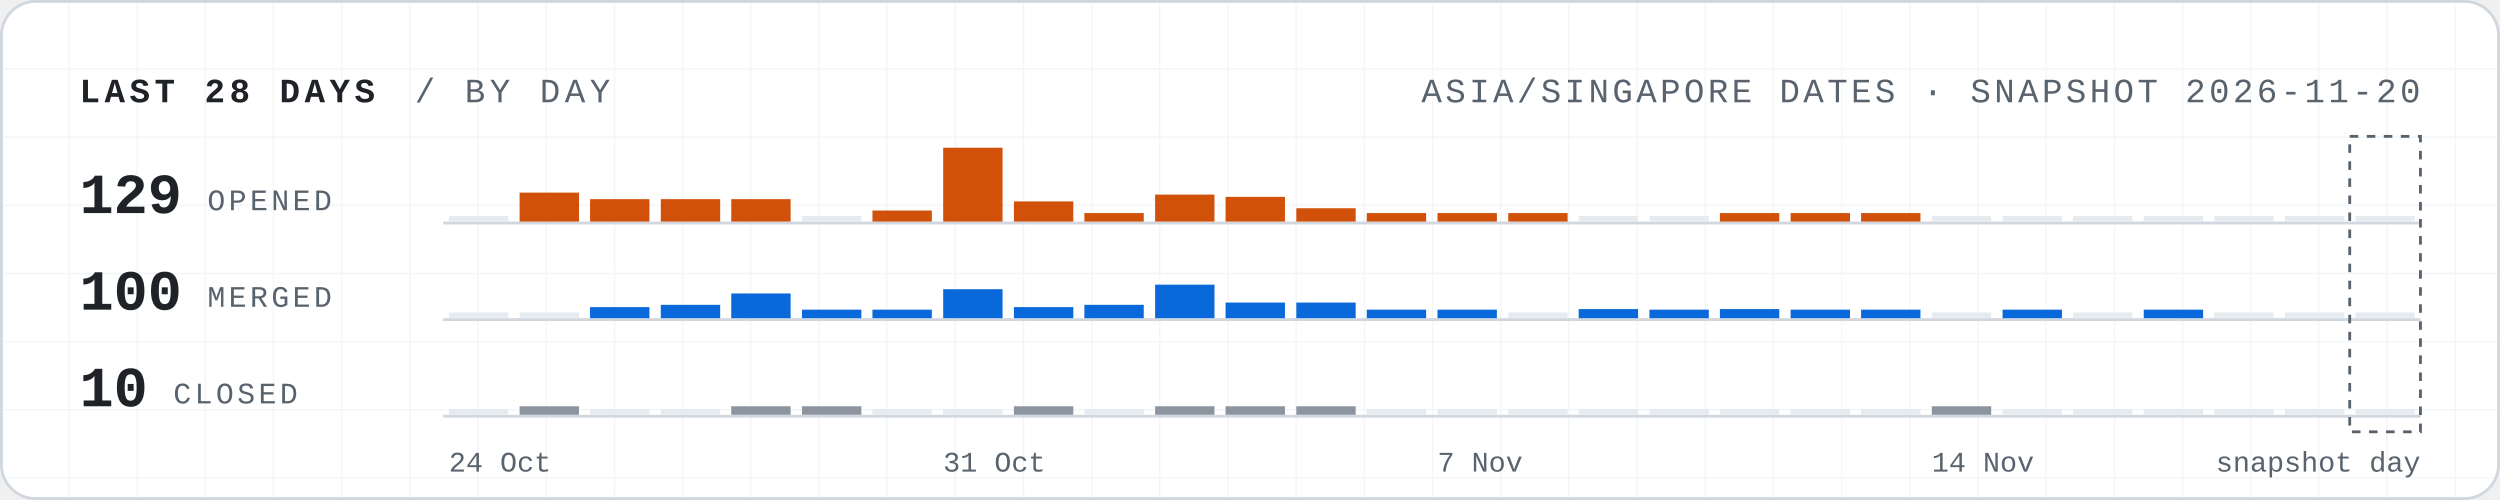
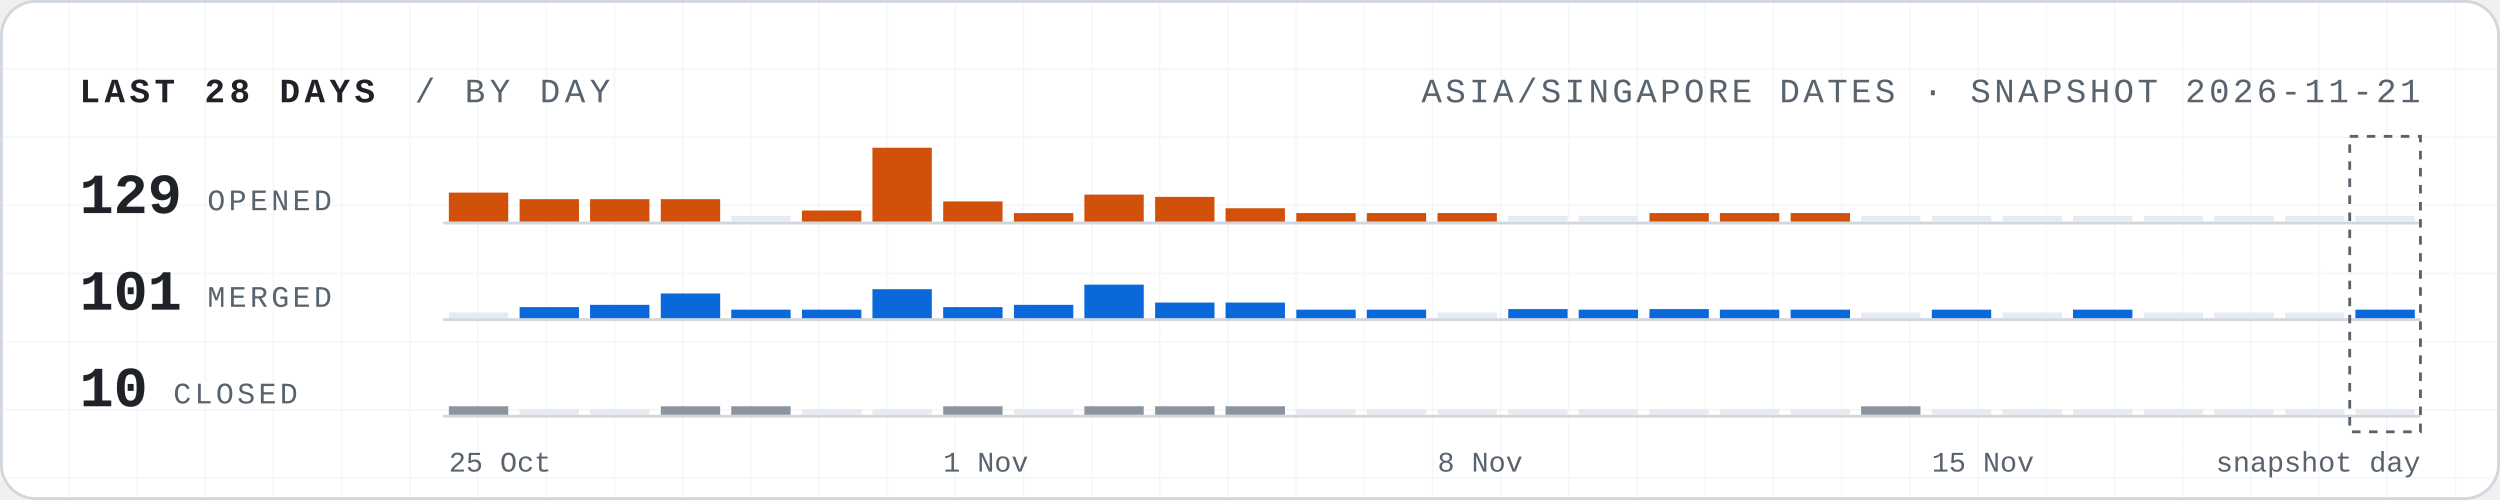
- <svg xmlns="http://www.w3.org/2000/svg" viewBox="0 0 880 176" width="880" height="176" role="img" aria-label="Daily activity from 2026-10-24 to 2026-11-20, Asia/Singapore dates: 129 pull requests opened, 100 merged and 10 closed without merge. Each event is dated by when it happened.">
+ <svg xmlns="http://www.w3.org/2000/svg" viewBox="0 0 880 176" width="880" height="176" role="img" aria-label="Daily activity from 2026-10-25 to 2026-11-21, Asia/Singapore dates: 129 pull requests opened, 101 merged and 10 closed without merge. Each event is dated by when it happened.">
  <style>.mono{font-family:ui-monospace, SFMono-Regular, 'SF Mono', Menlo, Consolas, 'Liberation Mono', monospace}.sans{font-family:-apple-system, BlinkMacSystemFont, 'Segoe UI', 'Noto Sans', Helvetica, Arial, sans-serif}.bar{transform-box:fill-box;transform-origin:50% 100%;animation:rise .9s cubic-bezier(.2,.7,.2,1) both}@keyframes rise{from{transform:scaleY(0)}to{transform:scaleY(1)}}@media (prefers-reduced-motion:reduce){.bar{animation:none}}</style>
  <defs>
    <pattern id="a-light" width="24" height="24" patternUnits="userSpaceOnUse">
      <path d="M24 0H0V24" fill="none" stroke="#f3f5f7" stroke-width="1" />
    </pattern>
  </defs>
  <rect x="0.5" y="0.5" width="879" height="175" rx="12" fill="#ffffff" stroke="#d0d7de" />
  <rect x="1" y="1" width="878" height="174" rx="12" fill="url(#a-light)" />
  <text class="mono" x="28" y="36" font-size="12" font-weight="700" letter-spacing="1.6" fill="#1f2328">LAST 28 DAYS</text>
  <text class="mono" x="146" y="36" font-size="12" letter-spacing="1.6" fill="#59636e">/ BY DAY</text>
-   <text class="mono" x="852" y="36" font-size="12" letter-spacing="1.2" fill="#59636e" text-anchor="end">ASIA/SINGAPORE DATES · SNAPSHOT 2026-11-20</text>
+   <text class="mono" x="852" y="36" font-size="12" letter-spacing="1.2" fill="#59636e" text-anchor="end">ASIA/SINGAPORE DATES · SNAPSHOT 2026-11-21</text>
  <text class="mono" x="28" y="75" font-size="20" font-weight="700" fill="#1f2328">129</text>
  <text class="mono" x="73" y="74" font-size="10.5" letter-spacing="1.2" fill="#59636e">OPENED</text>
  <path d="M156 78.5H852" stroke="#d0d7de" stroke-width="1" />
-   <rect x="158.0" y="76" width="20.9" height="2" fill="#e6ebf0" />
-   <rect class="bar" x="182.9" y="67.8" width="20.9" height="10.2" fill="#d1510b" style="animation-delay:18ms" />
+   <rect class="bar" x="158.0" y="67.8" width="20.9" height="10.2" fill="#d1510b" style="animation-delay:0ms" />
+   <rect class="bar" x="182.9" y="70.1" width="20.9" height="7.9" fill="#d1510b" style="animation-delay:18ms" />
  <rect class="bar" x="207.7" y="70.1" width="20.9" height="7.9" fill="#d1510b" style="animation-delay:36ms" />
  <rect class="bar" x="232.6" y="70.1" width="20.9" height="7.9" fill="#d1510b" style="animation-delay:54ms" />
-   <rect class="bar" x="257.4" y="70.1" width="20.9" height="7.9" fill="#d1510b" style="animation-delay:72ms" />
-   <rect x="282.3" y="76" width="20.9" height="2" fill="#e6ebf0" />
-   <rect class="bar" x="307.1" y="74.1" width="20.9" height="3.9" fill="#d1510b" style="animation-delay:108ms" />
-   <rect class="bar" x="332.0" y="52.0" width="20.9" height="26.0" fill="#d1510b" style="animation-delay:126ms" />
-   <rect class="bar" x="356.9" y="70.9" width="20.9" height="7.1" fill="#d1510b" style="animation-delay:144ms" />
-   <rect class="bar" x="381.7" y="75.0" width="20.9" height="3.0" fill="#d1510b" style="animation-delay:162ms" />
-   <rect class="bar" x="406.6" y="68.5" width="20.9" height="9.5" fill="#d1510b" style="animation-delay:180ms" />
-   <rect class="bar" x="431.4" y="69.3" width="20.9" height="8.7" fill="#d1510b" style="animation-delay:198ms" />
-   <rect class="bar" x="456.3" y="73.3" width="20.9" height="4.7" fill="#d1510b" style="animation-delay:216ms" />
+   <rect x="257.4" y="76" width="20.9" height="2" fill="#e6ebf0" />
+   <rect class="bar" x="282.3" y="74.1" width="20.9" height="3.9" fill="#d1510b" style="animation-delay:90ms" />
+   <rect class="bar" x="307.1" y="52.0" width="20.9" height="26.0" fill="#d1510b" style="animation-delay:108ms" />
+   <rect class="bar" x="332.0" y="70.9" width="20.9" height="7.1" fill="#d1510b" style="animation-delay:126ms" />
+   <rect class="bar" x="356.9" y="75.0" width="20.9" height="3.0" fill="#d1510b" style="animation-delay:144ms" />
+   <rect class="bar" x="381.7" y="68.5" width="20.9" height="9.5" fill="#d1510b" style="animation-delay:162ms" />
+   <rect class="bar" x="406.6" y="69.3" width="20.9" height="8.7" fill="#d1510b" style="animation-delay:180ms" />
+   <rect class="bar" x="431.4" y="73.3" width="20.9" height="4.7" fill="#d1510b" style="animation-delay:198ms" />
+   <rect class="bar" x="456.3" y="75.0" width="20.9" height="3.0" fill="#d1510b" style="animation-delay:216ms" />
  <rect class="bar" x="481.1" y="75.0" width="20.9" height="3.0" fill="#d1510b" style="animation-delay:234ms" />
  <rect class="bar" x="506.0" y="75.0" width="20.9" height="3.0" fill="#d1510b" style="animation-delay:252ms" />
-   <rect class="bar" x="530.9" y="75.0" width="20.9" height="3.0" fill="#d1510b" style="animation-delay:270ms" />
+   <rect x="530.9" y="76" width="20.9" height="2" fill="#e6ebf0" />
  <rect x="555.7" y="76" width="20.9" height="2" fill="#e6ebf0" />
-   <rect x="580.6" y="76" width="20.9" height="2" fill="#e6ebf0" />
+   <rect class="bar" x="580.6" y="75.0" width="20.9" height="3.0" fill="#d1510b" style="animation-delay:306ms" />
  <rect class="bar" x="605.4" y="75.0" width="20.9" height="3.0" fill="#d1510b" style="animation-delay:324ms" />
  <rect class="bar" x="630.3" y="75.0" width="20.9" height="3.0" fill="#d1510b" style="animation-delay:342ms" />
-   <rect class="bar" x="655.1" y="75.0" width="20.9" height="3.0" fill="#d1510b" style="animation-delay:360ms" />
+   <rect x="655.1" y="76" width="20.9" height="2" fill="#e6ebf0" />
  <rect x="680.0" y="76" width="20.9" height="2" fill="#e6ebf0" />
  <rect x="704.9" y="76" width="20.9" height="2" fill="#e6ebf0" />
  <rect x="729.7" y="76" width="20.9" height="2" fill="#e6ebf0" />
  <rect x="754.6" y="76" width="20.9" height="2" fill="#e6ebf0" />
  <rect x="779.4" y="76" width="20.9" height="2" fill="#e6ebf0" />
  <rect x="804.3" y="76" width="20.9" height="2" fill="#e6ebf0" />
  <rect x="829.1" y="76" width="20.9" height="2" fill="#e6ebf0" />
-   <text class="mono" x="28" y="109" font-size="20" font-weight="700" fill="#1f2328">100</text>
+   <text class="mono" x="28" y="109" font-size="20" font-weight="700" fill="#1f2328">101</text>
  <text class="mono" x="73" y="108" font-size="10.5" letter-spacing="1.2" fill="#59636e">MERGED</text>
  <path d="M156 112.5H852" stroke="#d0d7de" stroke-width="1" />
  <rect x="158.0" y="110" width="20.9" height="2" fill="#e6ebf0" />
-   <rect x="182.9" y="110" width="20.9" height="2" fill="#e6ebf0" />
-   <rect class="bar" x="207.7" y="108.1" width="20.9" height="3.9" fill="#0969da" style="animation-delay:36ms" />
-   <rect class="bar" x="232.6" y="107.3" width="20.9" height="4.7" fill="#0969da" style="animation-delay:54ms" />
-   <rect class="bar" x="257.4" y="103.3" width="20.9" height="8.7" fill="#0969da" style="animation-delay:72ms" />
+   <rect class="bar" x="182.9" y="108.1" width="20.9" height="3.9" fill="#0969da" style="animation-delay:18ms" />
+   <rect class="bar" x="207.7" y="107.3" width="20.9" height="4.7" fill="#0969da" style="animation-delay:36ms" />
+   <rect class="bar" x="232.6" y="103.3" width="20.9" height="8.7" fill="#0969da" style="animation-delay:54ms" />
+   <rect class="bar" x="257.4" y="109.0" width="20.9" height="3.0" fill="#0969da" style="animation-delay:72ms" />
  <rect class="bar" x="282.3" y="109.0" width="20.9" height="3.0" fill="#0969da" style="animation-delay:90ms" />
-   <rect class="bar" x="307.1" y="109.0" width="20.9" height="3.0" fill="#0969da" style="animation-delay:108ms" />
-   <rect class="bar" x="332.0" y="101.8" width="20.9" height="10.2" fill="#0969da" style="animation-delay:126ms" />
-   <rect class="bar" x="356.9" y="108.1" width="20.9" height="3.9" fill="#0969da" style="animation-delay:144ms" />
-   <rect class="bar" x="381.7" y="107.3" width="20.9" height="4.7" fill="#0969da" style="animation-delay:162ms" />
-   <rect class="bar" x="406.6" y="100.2" width="20.9" height="11.8" fill="#0969da" style="animation-delay:180ms" />
+   <rect class="bar" x="307.1" y="101.8" width="20.9" height="10.2" fill="#0969da" style="animation-delay:108ms" />
+   <rect class="bar" x="332.0" y="108.1" width="20.9" height="3.9" fill="#0969da" style="animation-delay:126ms" />
+   <rect class="bar" x="356.9" y="107.3" width="20.9" height="4.7" fill="#0969da" style="animation-delay:144ms" />
+   <rect class="bar" x="381.7" y="100.2" width="20.9" height="11.8" fill="#0969da" style="animation-delay:162ms" />
+   <rect class="bar" x="406.6" y="106.5" width="20.9" height="5.5" fill="#0969da" style="animation-delay:180ms" />
  <rect class="bar" x="431.4" y="106.5" width="20.9" height="5.5" fill="#0969da" style="animation-delay:198ms" />
-   <rect class="bar" x="456.3" y="106.5" width="20.9" height="5.5" fill="#0969da" style="animation-delay:216ms" />
+   <rect class="bar" x="456.3" y="109.0" width="20.9" height="3.0" fill="#0969da" style="animation-delay:216ms" />
  <rect class="bar" x="481.1" y="109.0" width="20.9" height="3.0" fill="#0969da" style="animation-delay:234ms" />
-   <rect class="bar" x="506.0" y="109.0" width="20.9" height="3.0" fill="#0969da" style="animation-delay:252ms" />
-   <rect x="530.9" y="110" width="20.9" height="2" fill="#e6ebf0" />
-   <rect class="bar" x="555.7" y="108.8" width="20.9" height="3.2" fill="#0969da" style="animation-delay:288ms" />
-   <rect class="bar" x="580.6" y="109.0" width="20.9" height="3.0" fill="#0969da" style="animation-delay:306ms" />
-   <rect class="bar" x="605.4" y="108.8" width="20.9" height="3.2" fill="#0969da" style="animation-delay:324ms" />
+   <rect x="506.0" y="110" width="20.9" height="2" fill="#e6ebf0" />
+   <rect class="bar" x="530.9" y="108.8" width="20.9" height="3.2" fill="#0969da" style="animation-delay:270ms" />
+   <rect class="bar" x="555.7" y="109.0" width="20.9" height="3.0" fill="#0969da" style="animation-delay:288ms" />
+   <rect class="bar" x="580.6" y="108.8" width="20.9" height="3.2" fill="#0969da" style="animation-delay:306ms" />
+   <rect class="bar" x="605.4" y="109.0" width="20.9" height="3.0" fill="#0969da" style="animation-delay:324ms" />
  <rect class="bar" x="630.3" y="109.0" width="20.9" height="3.0" fill="#0969da" style="animation-delay:342ms" />
-   <rect class="bar" x="655.1" y="109.0" width="20.9" height="3.0" fill="#0969da" style="animation-delay:360ms" />
-   <rect x="680.0" y="110" width="20.9" height="2" fill="#e6ebf0" />
-   <rect class="bar" x="704.9" y="109.0" width="20.9" height="3.0" fill="#0969da" style="animation-delay:396ms" />
-   <rect x="729.7" y="110" width="20.9" height="2" fill="#e6ebf0" />
-   <rect class="bar" x="754.6" y="109.0" width="20.9" height="3.0" fill="#0969da" style="animation-delay:432ms" />
+   <rect x="655.1" y="110" width="20.9" height="2" fill="#e6ebf0" />
+   <rect class="bar" x="680.0" y="109.0" width="20.9" height="3.0" fill="#0969da" style="animation-delay:378ms" />
+   <rect x="704.9" y="110" width="20.9" height="2" fill="#e6ebf0" />
+   <rect class="bar" x="729.7" y="109.0" width="20.9" height="3.0" fill="#0969da" style="animation-delay:414ms" />
+   <rect x="754.6" y="110" width="20.9" height="2" fill="#e6ebf0" />
  <rect x="779.4" y="110" width="20.9" height="2" fill="#e6ebf0" />
  <rect x="804.3" y="110" width="20.9" height="2" fill="#e6ebf0" />
-   <rect x="829.1" y="110" width="20.9" height="2" fill="#e6ebf0" />
+   <rect class="bar" x="829.1" y="109.0" width="20.9" height="3.0" fill="#0969da" style="animation-delay:486ms" />
  <text class="mono" x="28" y="143" font-size="20" font-weight="700" fill="#1f2328">10</text>
  <text class="mono" x="61" y="142" font-size="10.5" letter-spacing="1.2" fill="#59636e">CLOSED</text>
  <path d="M156 146.5H852" stroke="#d0d7de" stroke-width="1" />
-   <rect x="158.0" y="144" width="20.9" height="2" fill="#e6ebf0" />
-   <rect class="bar" x="182.9" y="143.0" width="20.9" height="3.0" fill="#8c959f" style="animation-delay:18ms" />
+   <rect class="bar" x="158.0" y="143.0" width="20.9" height="3.0" fill="#8c959f" style="animation-delay:0ms" />
+   <rect x="182.9" y="144" width="20.9" height="2" fill="#e6ebf0" />
  <rect x="207.7" y="144" width="20.9" height="2" fill="#e6ebf0" />
-   <rect x="232.6" y="144" width="20.9" height="2" fill="#e6ebf0" />
+   <rect class="bar" x="232.6" y="143.0" width="20.9" height="3.0" fill="#8c959f" style="animation-delay:54ms" />
  <rect class="bar" x="257.4" y="143.0" width="20.9" height="3.0" fill="#8c959f" style="animation-delay:72ms" />
-   <rect class="bar" x="282.3" y="143.0" width="20.9" height="3.0" fill="#8c959f" style="animation-delay:90ms" />
+   <rect x="282.3" y="144" width="20.9" height="2" fill="#e6ebf0" />
  <rect x="307.1" y="144" width="20.9" height="2" fill="#e6ebf0" />
-   <rect x="332.0" y="144" width="20.9" height="2" fill="#e6ebf0" />
-   <rect class="bar" x="356.9" y="143.0" width="20.9" height="3.0" fill="#8c959f" style="animation-delay:144ms" />
-   <rect x="381.7" y="144" width="20.9" height="2" fill="#e6ebf0" />
+   <rect class="bar" x="332.0" y="143.0" width="20.9" height="3.0" fill="#8c959f" style="animation-delay:126ms" />
+   <rect x="356.9" y="144" width="20.9" height="2" fill="#e6ebf0" />
+   <rect class="bar" x="381.7" y="143.0" width="20.9" height="3.0" fill="#8c959f" style="animation-delay:162ms" />
  <rect class="bar" x="406.6" y="143.0" width="20.9" height="3.0" fill="#8c959f" style="animation-delay:180ms" />
  <rect class="bar" x="431.4" y="143.0" width="20.9" height="3.0" fill="#8c959f" style="animation-delay:198ms" />
-   <rect class="bar" x="456.3" y="143.0" width="20.9" height="3.0" fill="#8c959f" style="animation-delay:216ms" />
+   <rect x="456.3" y="144" width="20.9" height="2" fill="#e6ebf0" />
  <rect x="481.1" y="144" width="20.9" height="2" fill="#e6ebf0" />
  <rect x="506.0" y="144" width="20.9" height="2" fill="#e6ebf0" />
  <rect x="530.9" y="144" width="20.9" height="2" fill="#e6ebf0" />
  <rect x="555.7" y="144" width="20.9" height="2" fill="#e6ebf0" />
  <rect x="580.6" y="144" width="20.9" height="2" fill="#e6ebf0" />
  <rect x="605.4" y="144" width="20.9" height="2" fill="#e6ebf0" />
  <rect x="630.3" y="144" width="20.9" height="2" fill="#e6ebf0" />
-   <rect x="655.1" y="144" width="20.9" height="2" fill="#e6ebf0" />
-   <rect class="bar" x="680.0" y="143.0" width="20.9" height="3.0" fill="#8c959f" style="animation-delay:378ms" />
+   <rect class="bar" x="655.1" y="143.0" width="20.9" height="3.0" fill="#8c959f" style="animation-delay:360ms" />
+   <rect x="680.0" y="144" width="20.9" height="2" fill="#e6ebf0" />
  <rect x="704.9" y="144" width="20.9" height="2" fill="#e6ebf0" />
  <rect x="729.7" y="144" width="20.9" height="2" fill="#e6ebf0" />
  <rect x="754.6" y="144" width="20.9" height="2" fill="#e6ebf0" />
  <rect x="779.4" y="144" width="20.9" height="2" fill="#e6ebf0" />
  <rect x="804.3" y="144" width="20.9" height="2" fill="#e6ebf0" />
  <rect x="829.1" y="144" width="20.9" height="2" fill="#e6ebf0" />
  <rect x="827.1" y="48" width="24.9" height="104" fill="none" stroke="#59636e" stroke-width="1" stroke-dasharray="3 3" />
-   <text class="mono" x="158.0" y="166" font-size="10" fill="#59636e">24 Oct</text>
-   <text class="mono" x="332.0" y="166" font-size="10" fill="#59636e">31 Oct</text>
-   <text class="mono" x="506.0" y="166" font-size="10" fill="#59636e">7 Nov</text>
-   <text class="mono" x="680.0" y="166" font-size="10" fill="#59636e">14 Nov</text>
+   <text class="mono" x="158.0" y="166" font-size="10" fill="#59636e">25 Oct</text>
+   <text class="mono" x="332.0" y="166" font-size="10" fill="#59636e">1 Nov</text>
+   <text class="mono" x="506.0" y="166" font-size="10" fill="#59636e">8 Nov</text>
+   <text class="mono" x="680.0" y="166" font-size="10" fill="#59636e">15 Nov</text>
  <text class="mono" x="852" y="166" font-size="10" fill="#59636e" text-anchor="end">snapshot day</text>
</svg>
